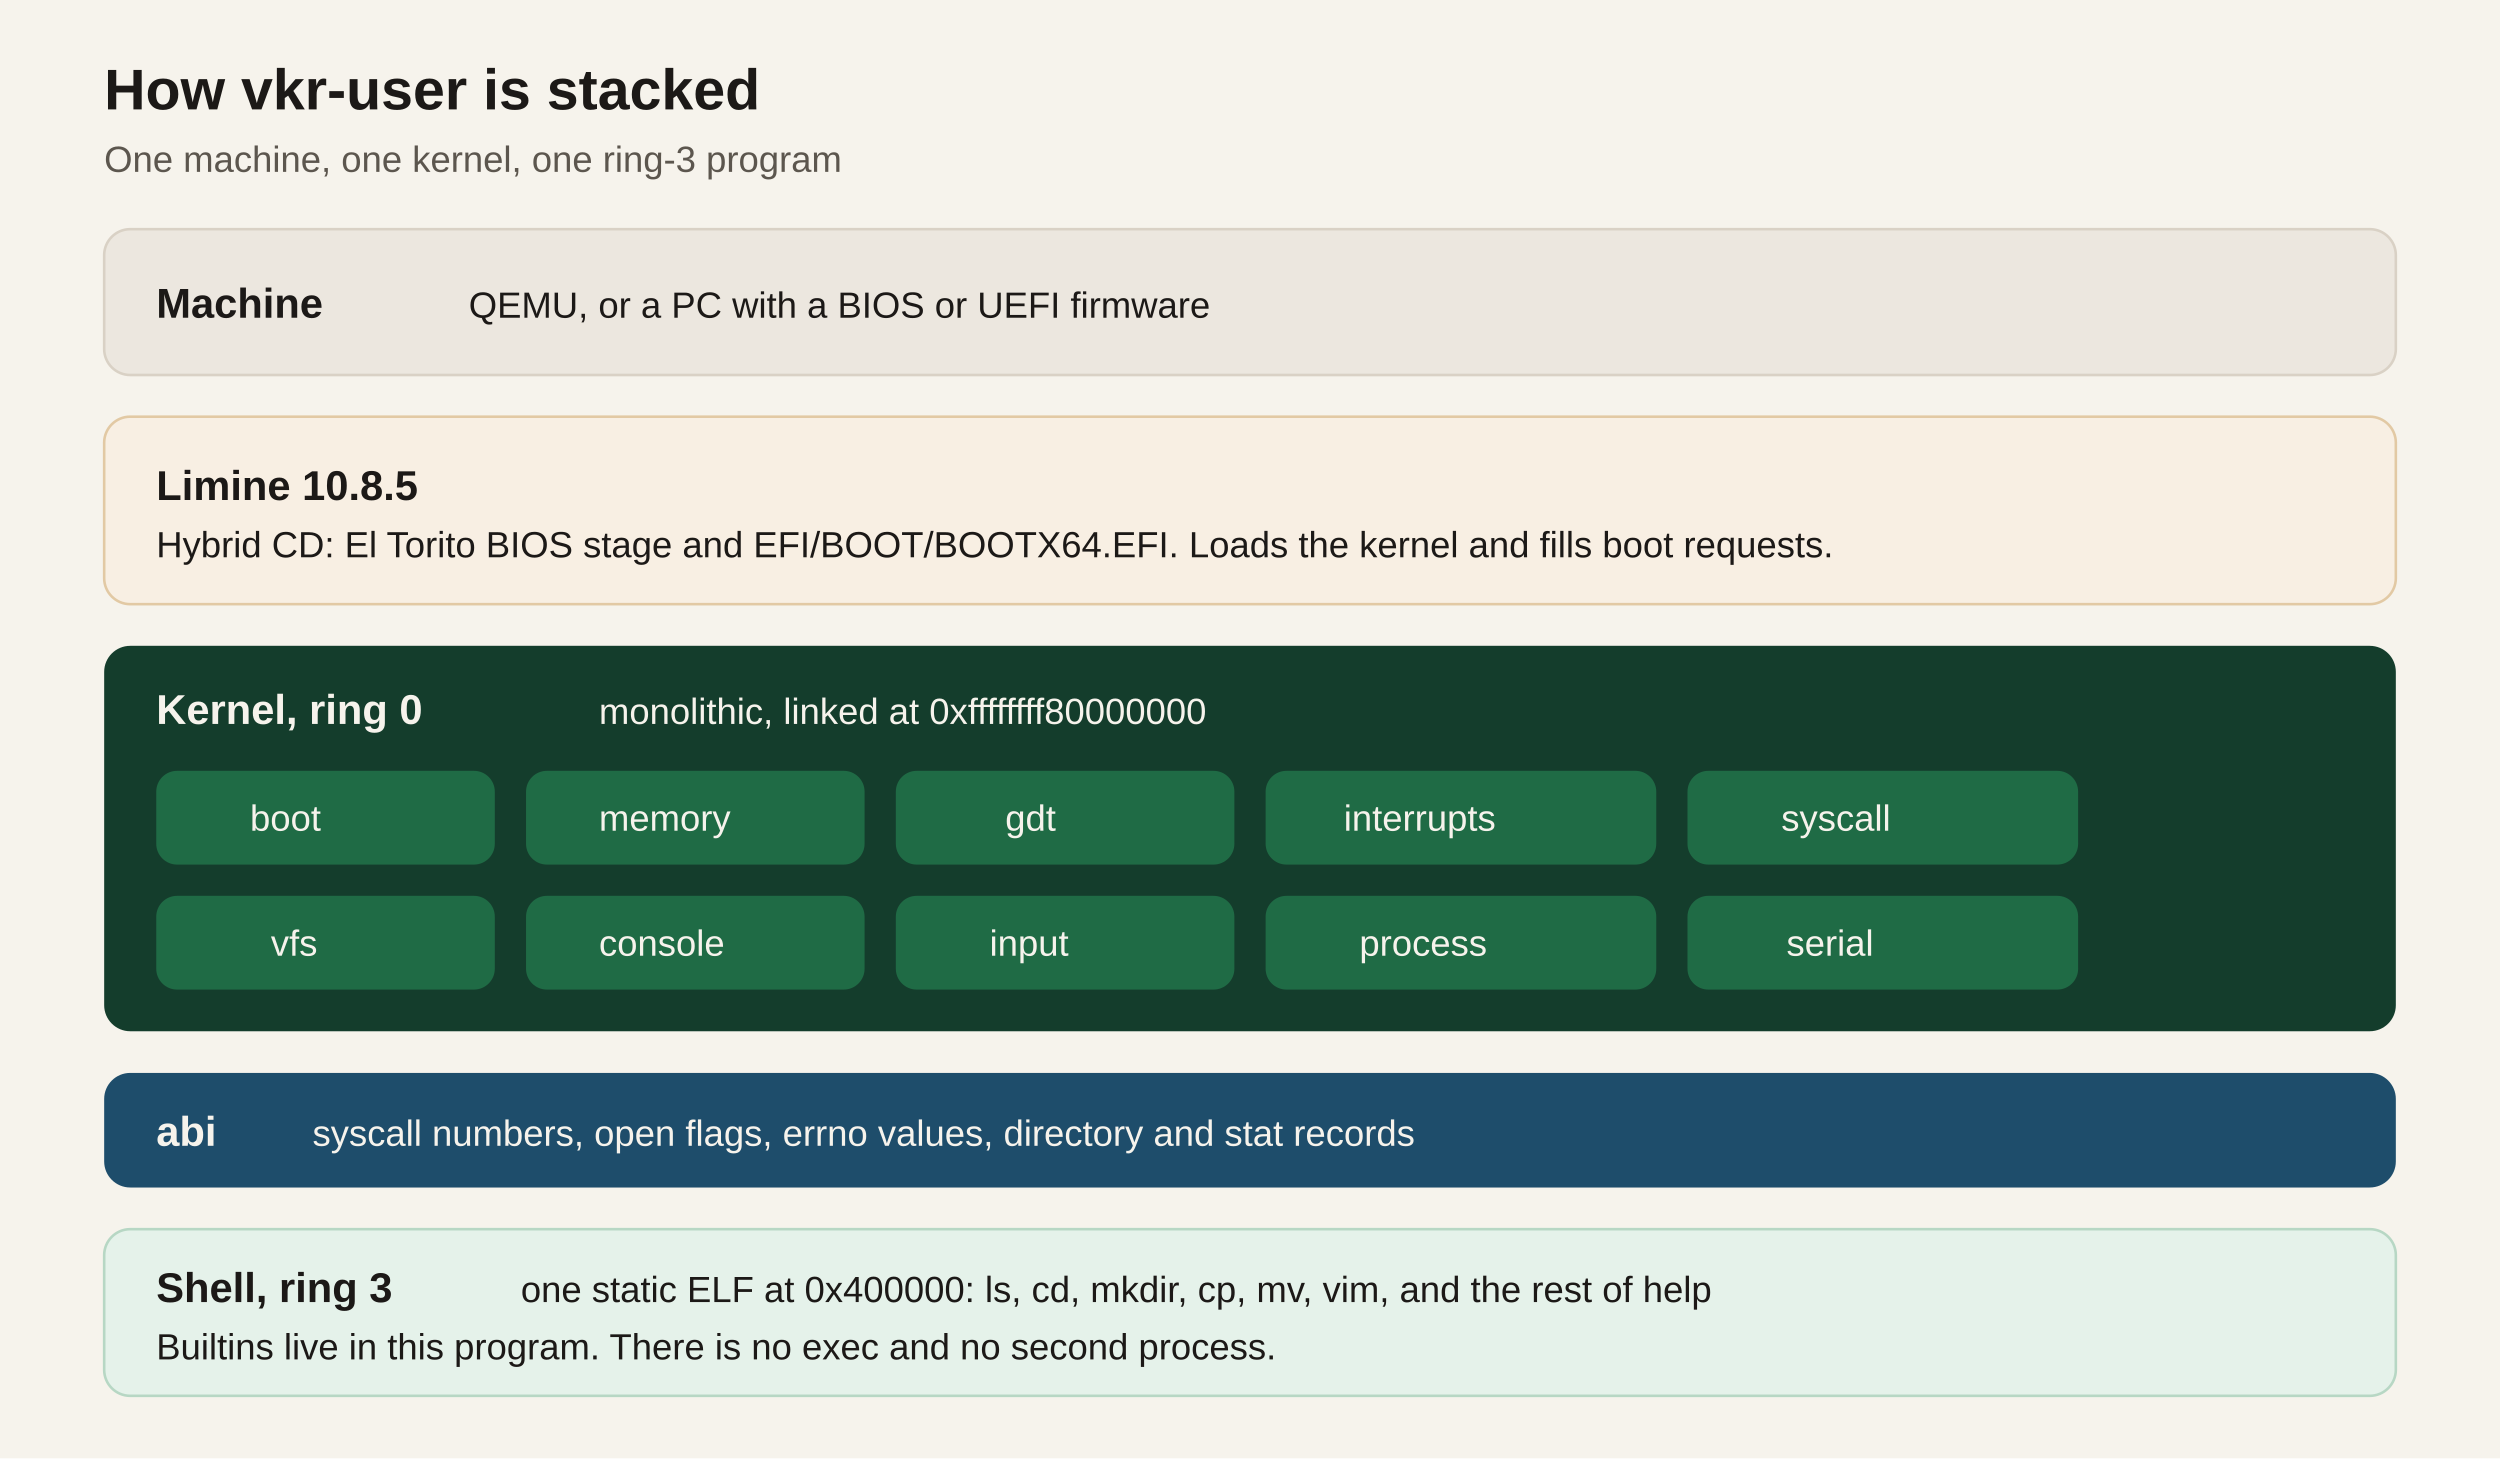
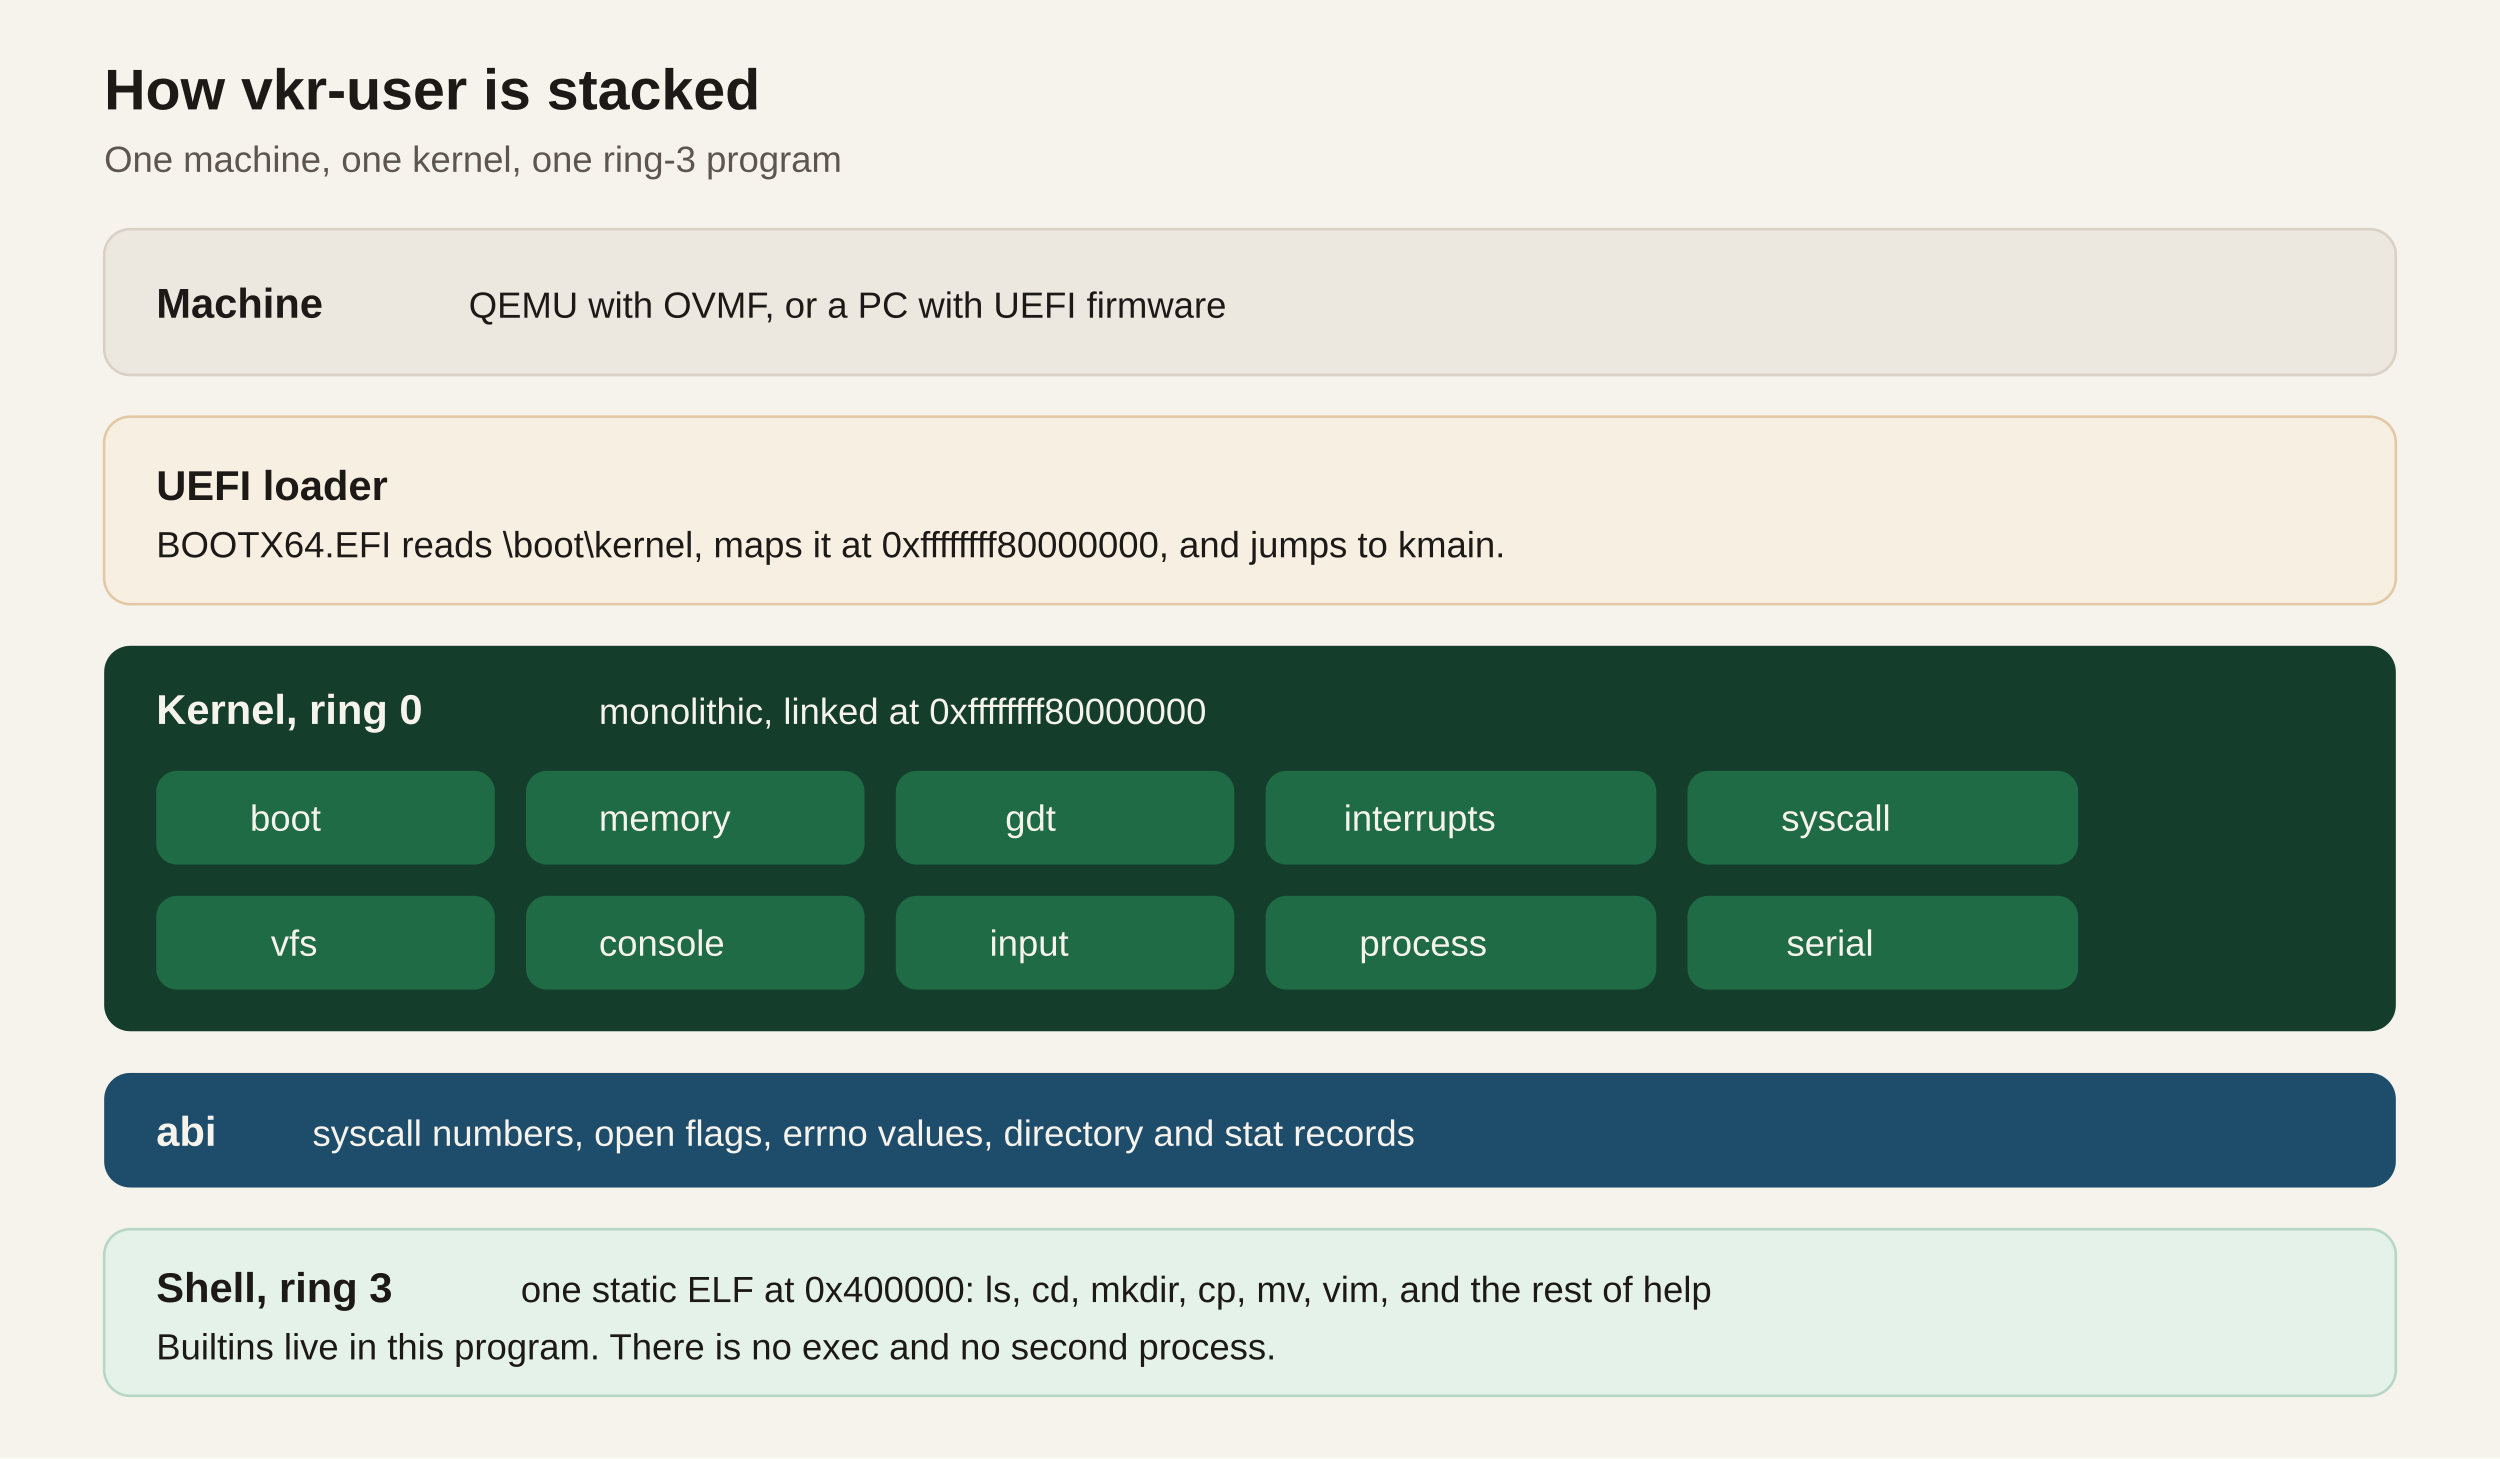
<svg xmlns="http://www.w3.org/2000/svg" viewBox="0 0 960 560" role="img">
  <style>
    text { font-family: "Segoe UI", "Helvetica Neue", Arial, sans-serif; fill: #1c1917; }
    .title { font-size: 22px; font-weight: 650; }
    .sub { font-size: 14px; fill: #5c564e; }
    .label { font-size: 16px; font-weight: 650; }
    .small { font-size: 14px; }
    .on-dark { fill: #f6f3ec; }
    .mono { font-family: ui-monospace, "Cascadia Code", "Source Code Pro", monospace; font-size: 13px; }
  </style>
  <rect width="960" height="560" fill="#f6f3ec" />
  <text class="title" x="40" y="42">How vkr-user is stacked</text>
  <text class="sub" x="40" y="66">One machine, one kernel, one ring-3 program</text>
  <rect x="40" y="88" width="880" height="56" rx="10" fill="#ece7df" stroke="#d9d1c5" />
  <text class="label" x="60" y="122">Machine</text>
-   <text class="small" x="180" y="122">QEMU, or a PC with a BIOS or UEFI firmware</text>
+   <text class="small" x="180" y="122">QEMU with OVMF, or a PC with UEFI firmware</text>
  <rect x="40" y="160" width="880" height="72" rx="10" fill="#f8efe3" stroke="#e2c9a4" />
-   <text class="label" x="60" y="192">Limine 10.8.5</text>
-   <text class="small" x="60" y="214">Hybrid CD: El Torito BIOS stage and EFI/BOOT/BOOTX64.EFI. Loads the kernel and fills boot requests.</text>
+   <text class="label" x="60" y="192">UEFI loader</text>
+   <text class="small" x="60" y="214">BOOTX64.EFI reads \boot\kernel, maps it at 0xffffffff80000000, and jumps to kmain.</text>
  <rect x="40" y="248" width="880" height="148" rx="10" fill="#143d2c" />
  <text class="label on-dark" x="60" y="278">Kernel, ring 0</text>
  <text class="small on-dark" x="230" y="278">monolithic, linked at 0xffffffff80000000</text>
  <g fill="#1f6b45">
    <rect x="60" y="296" width="130" height="36" rx="8" />
    <text class="small on-dark" x="96" y="319">boot</text>
    <rect x="202" y="296" width="130" height="36" rx="8" />
    <text class="small on-dark" x="230" y="319">memory</text>
    <rect x="344" y="296" width="130" height="36" rx="8" />
    <text class="small on-dark" x="386" y="319">gdt</text>
    <rect x="486" y="296" width="150" height="36" rx="8" />
    <text class="small on-dark" x="516" y="319">interrupts</text>
    <rect x="648" y="296" width="150" height="36" rx="8" />
    <text class="small on-dark" x="684" y="319">syscall</text>
    <rect x="60" y="344" width="130" height="36" rx="8" />
    <text class="small on-dark" x="104" y="367">vfs</text>
    <rect x="202" y="344" width="130" height="36" rx="8" />
    <text class="small on-dark" x="230" y="367">console</text>
    <rect x="344" y="344" width="130" height="36" rx="8" />
    <text class="small on-dark" x="380" y="367">input</text>
    <rect x="486" y="344" width="150" height="36" rx="8" />
    <text class="small on-dark" x="522" y="367">process</text>
    <rect x="648" y="344" width="150" height="36" rx="8" />
    <text class="small on-dark" x="686" y="367">serial</text>
  </g>
  <rect x="40" y="412" width="880" height="44" rx="10" fill="#1e4d6b" />
  <text class="label on-dark" x="60" y="440">abi</text>
  <text class="small on-dark" x="120" y="440">syscall numbers, open flags, errno values, directory and stat records</text>
  <rect x="40" y="472" width="880" height="64" rx="10" fill="#e5f2ea" stroke="#b7d7c4" />
  <text class="label" x="60" y="500">Shell, ring 3</text>
  <text class="small" x="200" y="500">one static ELF at 0x400000: ls, cd, mkdir, cp, mv, vim, and the rest of help</text>
  <text class="small" x="60" y="522">Builtins live in this program. There is no exec and no second process.</text>
</svg>
